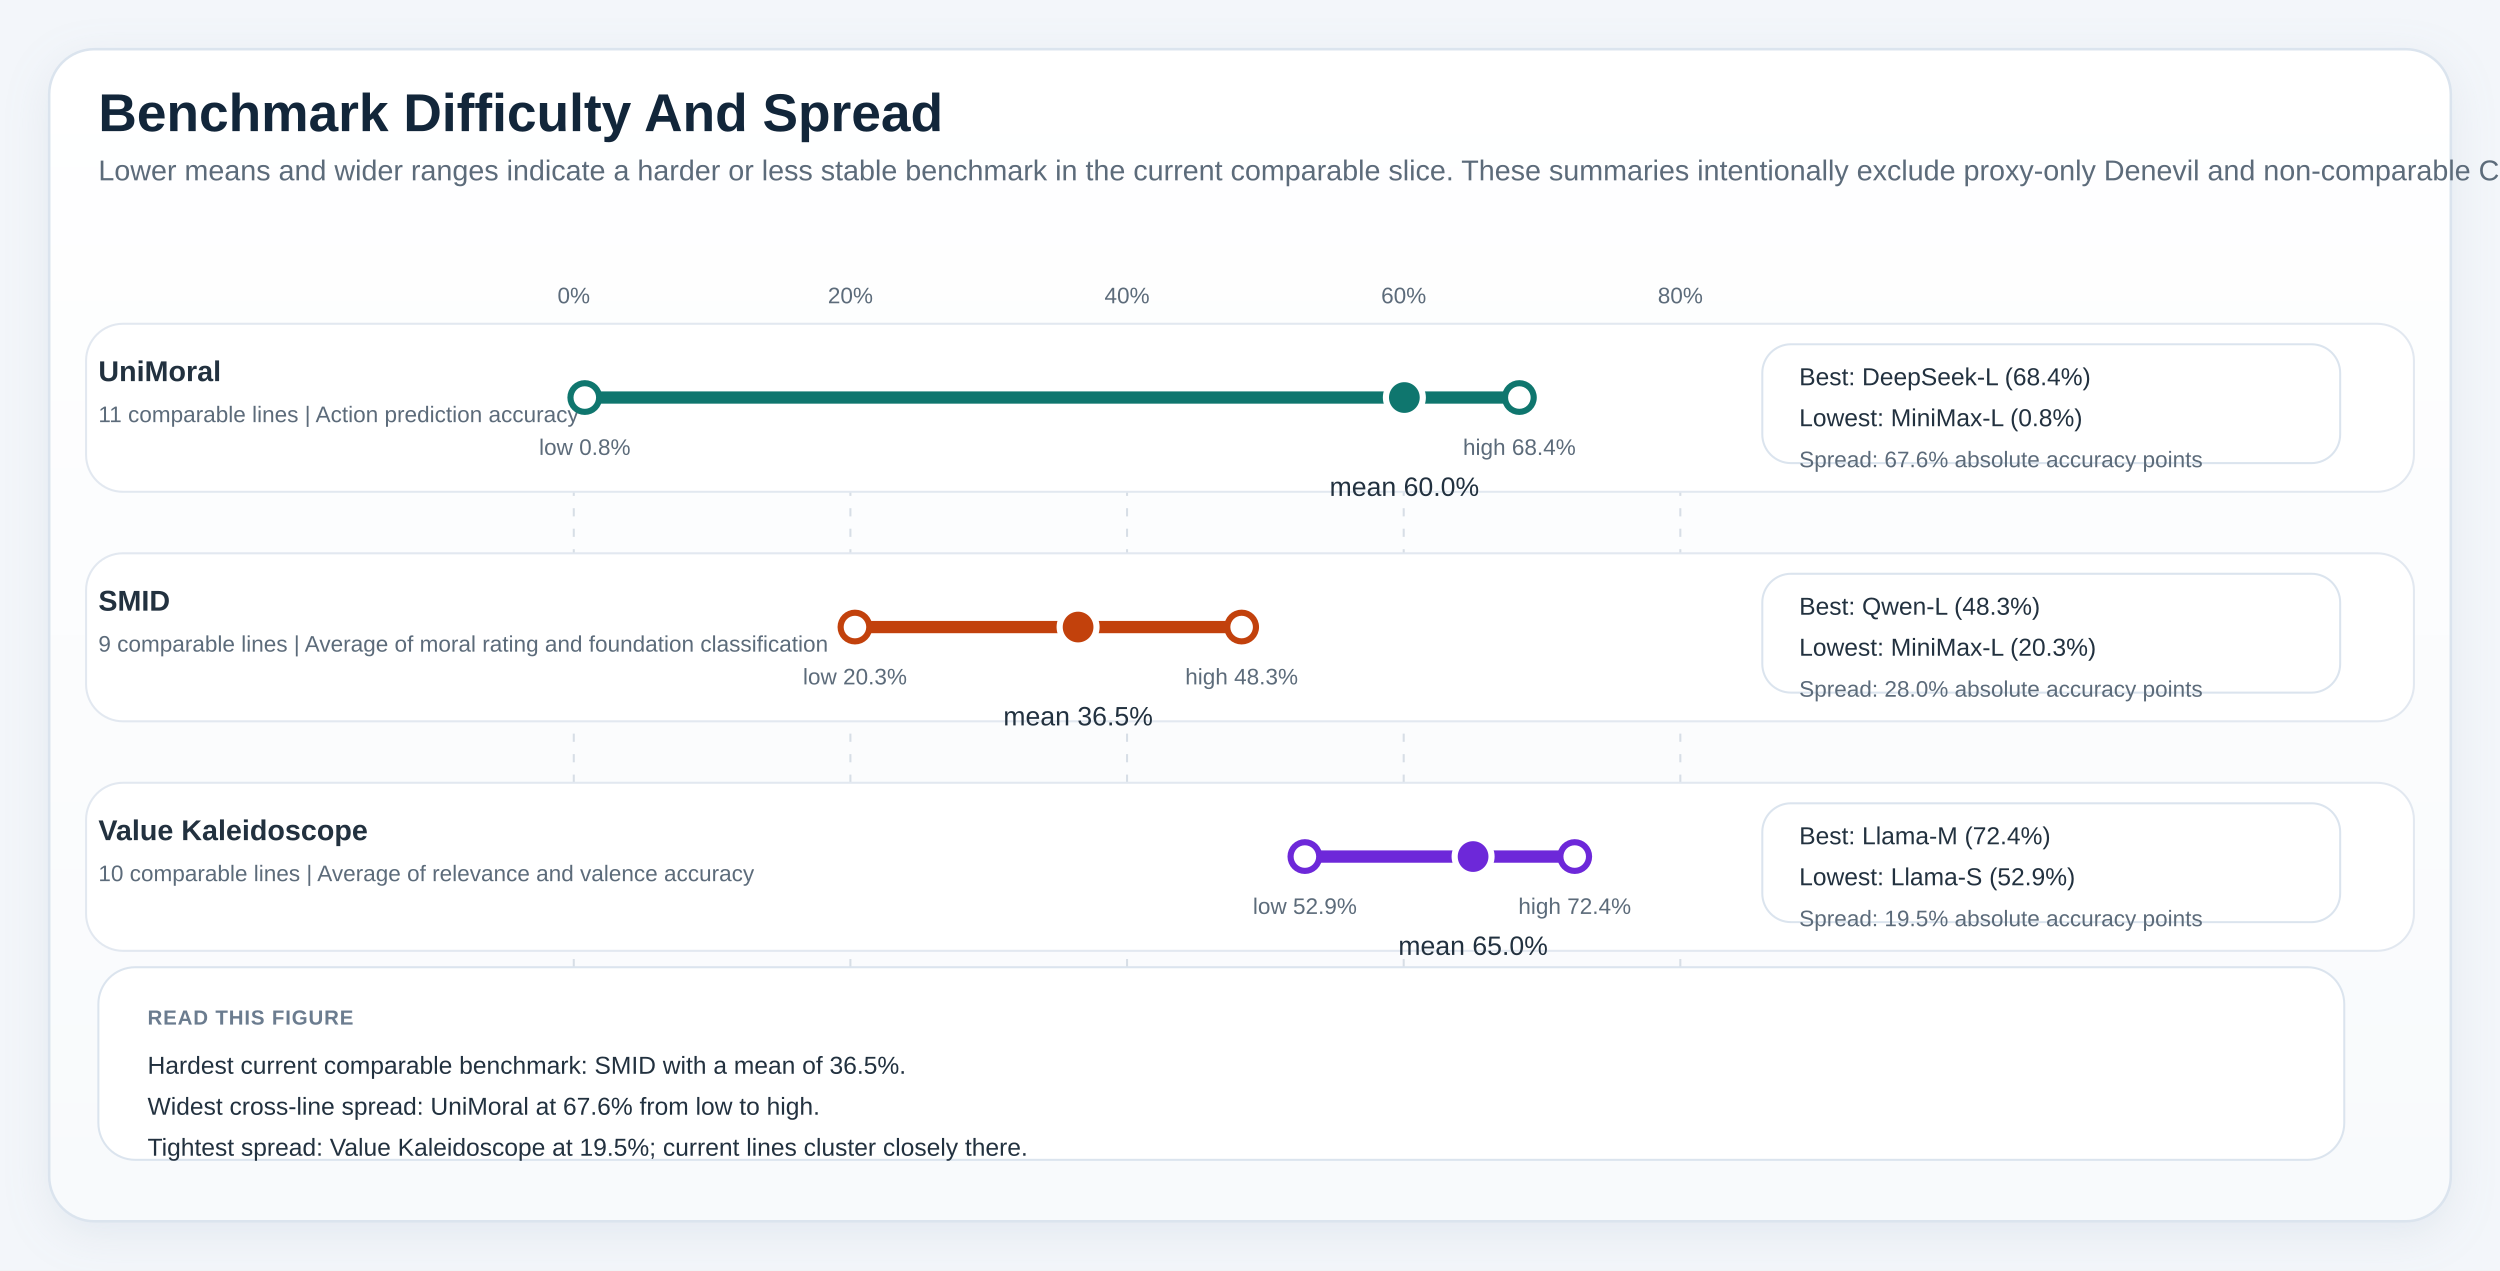
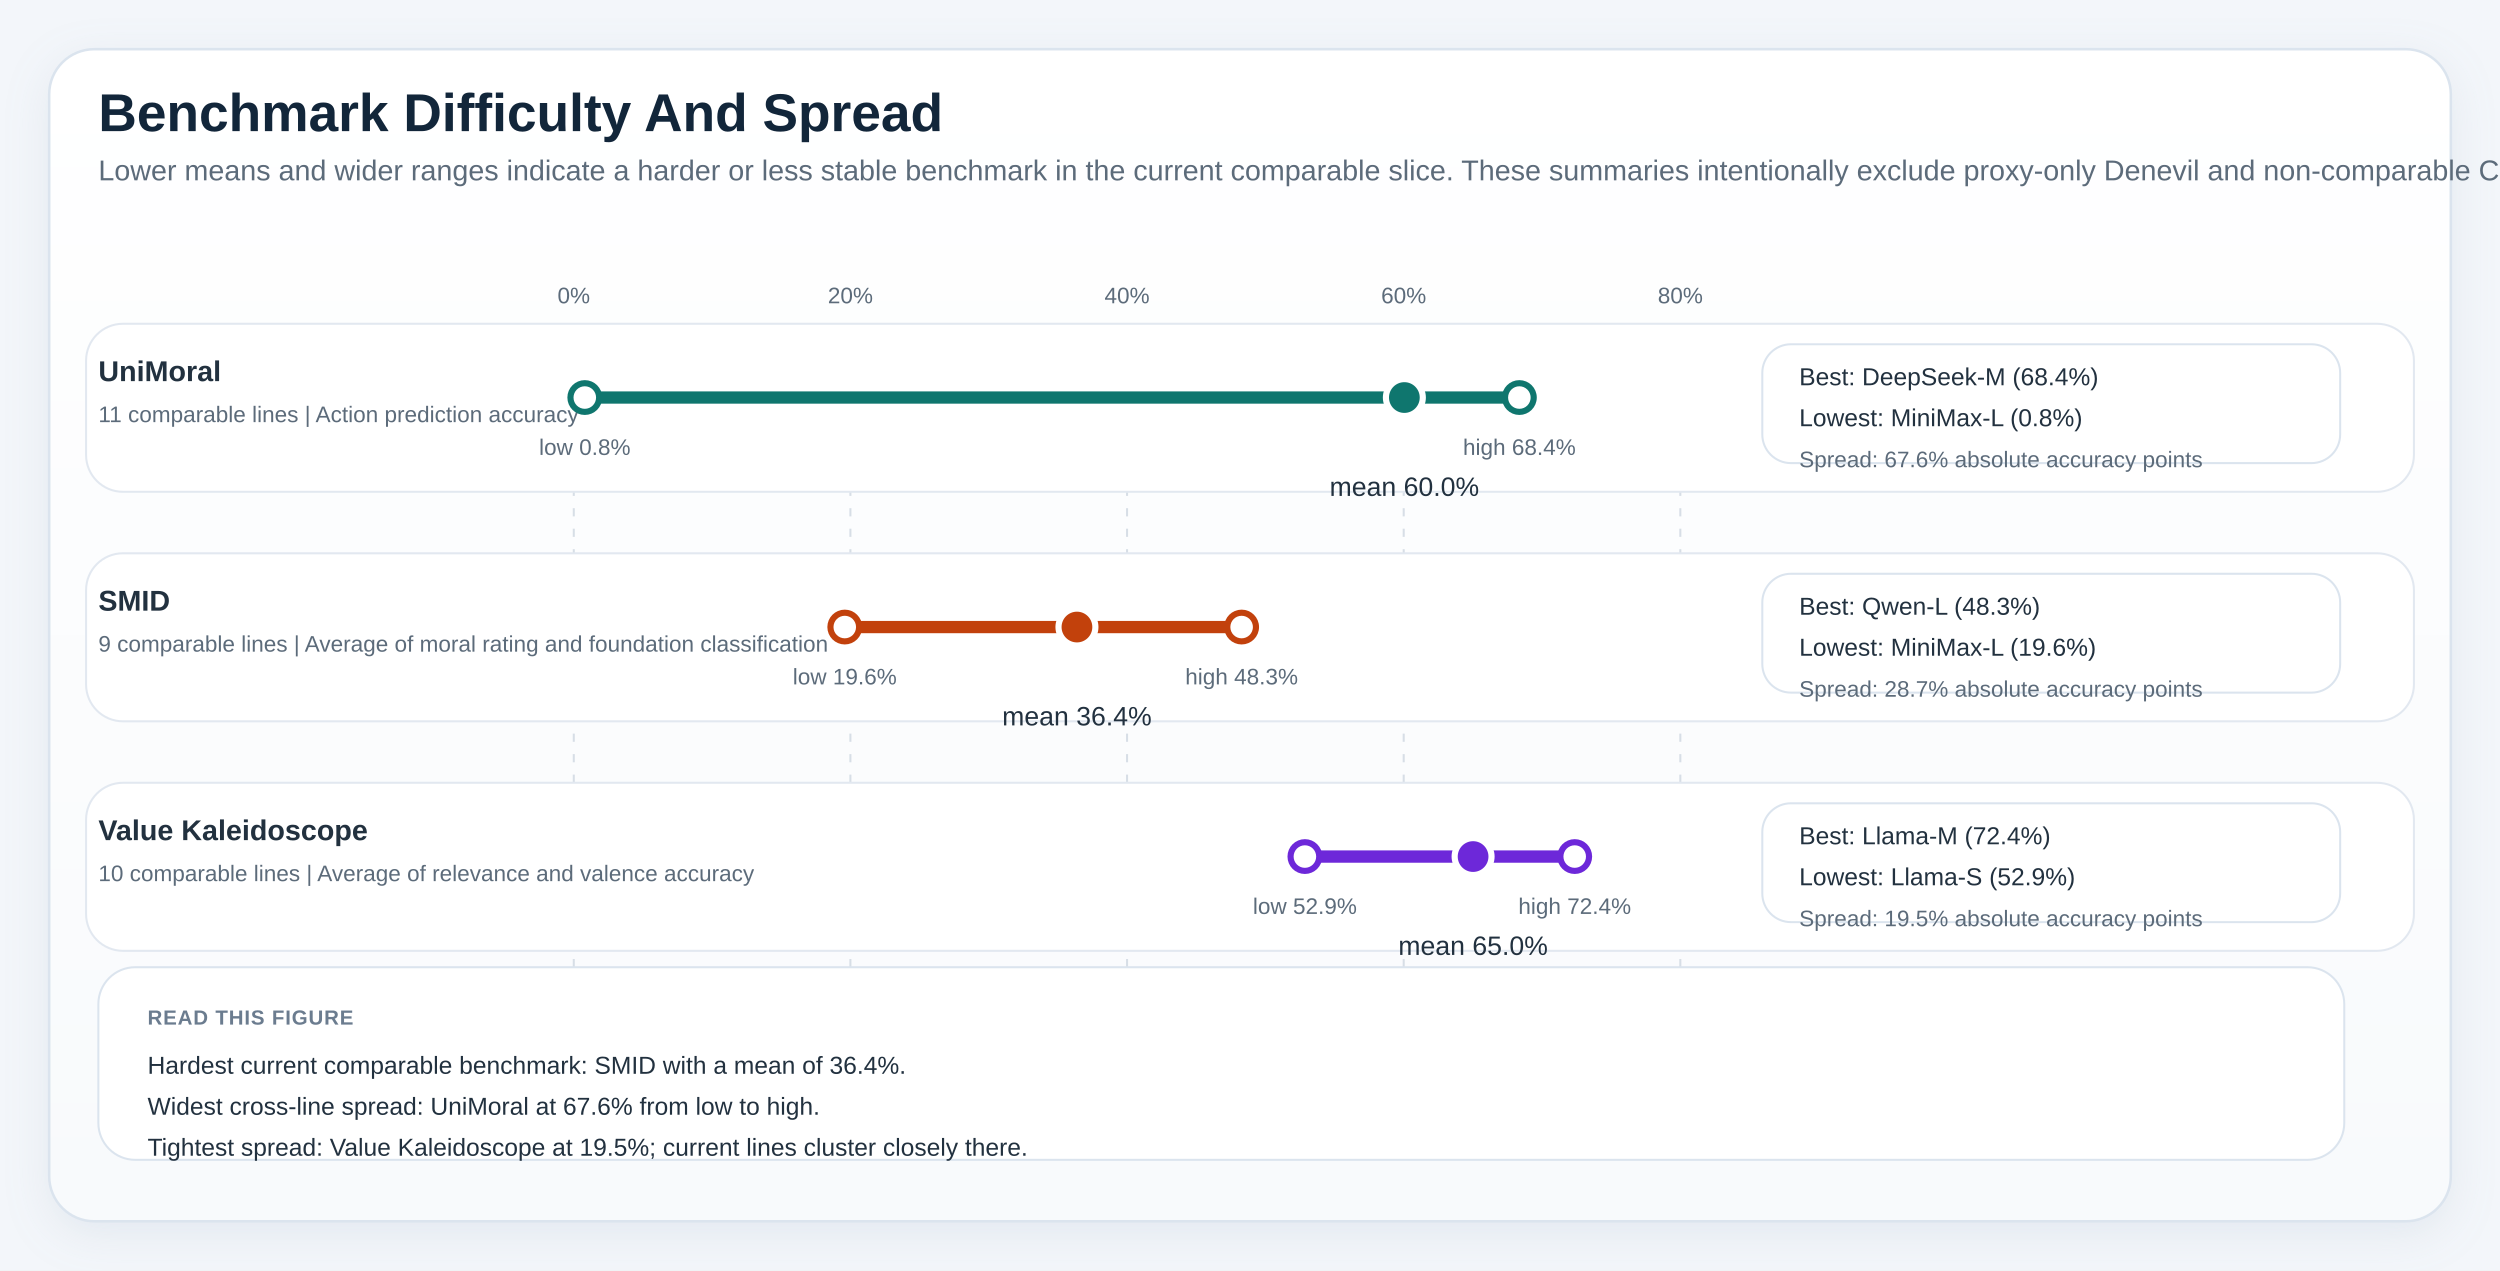
<svg xmlns="http://www.w3.org/2000/svg" viewBox="0 0 1220 620" role="img" preserveAspectRatio="xMidYMin meet" style="max-width:100%;height:auto">
  <defs>
    <linearGradient id="panelGradient" x1="0" x2="0" y1="0" y2="1">
      <stop offset="0%" stop-color="#ffffff" />
      <stop offset="100%" stop-color="#f8fafc" />
    </linearGradient>
    <pattern id="diagonalHatch" width="8" height="8" patternUnits="userSpaceOnUse" patternTransform="rotate(45)">
      <line x1="0" y1="0" x2="0" y2="8" stroke="#cdd6e1" stroke-width="3" />
    </pattern>
    <filter id="softShadow" x="-20%" y="-20%" width="140%" height="140%">
      <feDropShadow dx="0" dy="6" stdDeviation="10" flood-color="#9fb0c2" flood-opacity="0.18" />
    </filter>
    <style>
.canvas { fill: #f3f6fa; }
.title { font: 700 26px 'IBM Plex Sans', 'Helvetica Neue', Arial, sans-serif; fill: #12263a; }
.subtitle { font: 400 14px 'IBM Plex Sans', 'Helvetica Neue', Arial, sans-serif; fill: #5c6b7a; }
.axis { font: 600 14px 'IBM Plex Sans', 'Helvetica Neue', Arial, sans-serif; fill: #22313f; }
.label { font: 500 13px 'IBM Plex Sans', 'Helvetica Neue', Arial, sans-serif; fill: #22313f; }
.metric { font: 700 20px 'IBM Plex Sans', 'Helvetica Neue', Arial, sans-serif; fill: #12263a; }
.celltext { font: 700 16px 'IBM Plex Sans', 'Helvetica Neue', Arial, sans-serif; fill: #ffffff; }
.celltext-dark { font: 700 16px 'IBM Plex Sans', 'Helvetica Neue', Arial, sans-serif; fill: #173042; }
.cellsub { font: 500 11px 'IBM Plex Sans', 'Helvetica Neue', Arial, sans-serif; fill: rgba(255,255,255,0.88); }
.cellsub-dark { font: 600 11px 'IBM Plex Sans', 'Helvetica Neue', Arial, sans-serif; fill: #385062; }
.body { font: 500 12px 'IBM Plex Sans', 'Helvetica Neue', Arial, sans-serif; fill: #22313f; }
.small { font: 500 11px 'IBM Plex Sans', 'Helvetica Neue', Arial, sans-serif; fill: #5c6b7a; }
.tiny { font: 600 10px 'IBM Plex Sans', 'Helvetica Neue', Arial, sans-serif; fill: #6b7c8f; letter-spacing: 0.04em; }
.grid { fill: #ffffff; stroke: #d7dee6; stroke-width: 1.25; }
.panel { fill: url(#panelGradient); stroke: #dbe4ee; stroke-width: 1.25; filter: url(#softShadow); }
.subpanel { fill: #ffffff; stroke: #e2e8f0; stroke-width: 1; }
.legend-card { fill: #ffffff; stroke: #dbe4ee; stroke-width: 1; }
.guide { stroke: #d7dee6; stroke-width: 1; stroke-dasharray: 4 6; }
.baseline { stroke: #aab7c6; stroke-width: 1.1; }
.muted-cell { fill: #eef2f7; stroke: #d7dee6; stroke-width: 1; }
.muted-bar { fill: #ecf1f6; stroke: #d7dee6; stroke-width: 1; }
.outline { stroke: rgba(255,255,255,0.9); stroke-width: 1; }
</style>
  </defs>
  <rect x="0" y="0" width="1220" height="620" class="canvas" />
  <rect x="24" y="24" width="1172" height="572" rx="22" class="panel" />
  <text x="48" y="64" class="title">Benchmark Difficulty And Spread</text>
  <text x="48" y="88" class="subtitle">Lower means and wider ranges indicate a harder or less stable benchmark in the current comparable slice. These summaries intentionally exclude proxy-only Denevil and non-comparable CCD-Bench.</text>
  <line x1="280.00" y1="158" x2="280.00" y2="482" class="guide" />
  <text x="280.00" y="148" text-anchor="middle" class="small">0%</text>
  <line x1="415.00" y1="158" x2="415.00" y2="482" class="guide" />
  <text x="415.00" y="148" text-anchor="middle" class="small">20%</text>
  <line x1="550.00" y1="158" x2="550.00" y2="482" class="guide" />
  <text x="550.00" y="148" text-anchor="middle" class="small">40%</text>
  <line x1="685.00" y1="158" x2="685.00" y2="482" class="guide" />
  <text x="685.00" y="148" text-anchor="middle" class="small">60%</text>
  <line x1="820.00" y1="158" x2="820.00" y2="482" class="guide" />
  <text x="820.00" y="148" text-anchor="middle" class="small">80%</text>
  <rect x="42" y="158" width="1136" height="82" rx="18" class="subpanel" />
  <text x="48" y="186" class="axis">UniMoral</text>
  <text x="48" y="206" class="small">11 comparable lines | Action prediction accuracy</text>
  <line x1="285.38" y1="194" x2="741.45" y2="194" stroke="#0f766e" stroke-width="6" stroke-linecap="round" />
  <circle cx="285.38" cy="194" r="7" fill="#ffffff" stroke="#0f766e" stroke-width="3" />
  <circle cx="741.45" cy="194" r="7" fill="#ffffff" stroke="#0f766e" stroke-width="3" />
  <circle cx="685.33" cy="194" r="9" fill="#0f766e" stroke="#ffffff" stroke-width="3" />
  <text x="285.38" y="222" text-anchor="middle" class="small">low 0.8%</text>
  <text x="685.33" y="242" text-anchor="middle" class="label">mean 60.0%</text>
  <text x="741.45" y="222" text-anchor="middle" class="small">high 68.4%</text>
  <rect x="860" y="168" width="282" height="58" rx="14" class="legend-card" />
-   <text x="878" y="188" class="body">Best: DeepSeek-L (68.4%)</text>
+   <text x="878" y="188" class="body">Best: DeepSeek-M (68.4%)</text>
  <text x="878" y="208" class="body">Lowest: MiniMax-L (0.8%)</text>
  <text x="878" y="228" class="small">Spread: 67.6% absolute accuracy points</text>
  <rect x="42" y="270" width="1136" height="82" rx="18" class="subpanel" />
  <text x="48" y="298" class="axis">SMID</text>
  <text x="48" y="318" class="small">9 comparable lines | Average of moral rating and foundation classification</text>
-   <line x1="417.22" y1="306" x2="605.91" y2="306" stroke="#c2410c" stroke-width="6" stroke-linecap="round" />
-   <circle cx="417.22" cy="306" r="7" fill="#ffffff" stroke="#c2410c" stroke-width="3" />
+   <line x1="412.25" y1="306" x2="605.91" y2="306" stroke="#c2410c" stroke-width="6" stroke-linecap="round" />
+   <circle cx="412.25" cy="306" r="7" fill="#ffffff" stroke="#c2410c" stroke-width="3" />
  <circle cx="605.91" cy="306" r="7" fill="#ffffff" stroke="#c2410c" stroke-width="3" />
-   <circle cx="526.11" cy="306" r="9" fill="#c2410c" stroke="#ffffff" stroke-width="3" />
-   <text x="417.22" y="334" text-anchor="middle" class="small">low 20.3%</text>
-   <text x="526.11" y="354" text-anchor="middle" class="label">mean 36.5%</text>
+   <circle cx="525.55" cy="306" r="9" fill="#c2410c" stroke="#ffffff" stroke-width="3" />
+   <text x="412.25" y="334" text-anchor="middle" class="small">low 19.6%</text>
+   <text x="525.55" y="354" text-anchor="middle" class="label">mean 36.4%</text>
  <text x="605.91" y="334" text-anchor="middle" class="small">high 48.3%</text>
  <rect x="860" y="280" width="282" height="58" rx="14" class="legend-card" />
  <text x="878" y="300" class="body">Best: Qwen-L (48.3%)</text>
-   <text x="878" y="320" class="body">Lowest: MiniMax-L (20.3%)</text>
-   <text x="878" y="340" class="small">Spread: 28.0% absolute accuracy points</text>
+   <text x="878" y="320" class="body">Lowest: MiniMax-L (19.6%)</text>
+   <text x="878" y="340" class="small">Spread: 28.7% absolute accuracy points</text>
  <rect x="42" y="382" width="1136" height="82" rx="18" class="subpanel" />
  <text x="48" y="410" class="axis">Value Kaleidoscope</text>
  <text x="48" y="430" class="small">10 comparable lines | Average of relevance and valence accuracy</text>
  <line x1="636.79" y1="418" x2="768.46" y2="418" stroke="#6d28d9" stroke-width="6" stroke-linecap="round" />
  <circle cx="636.79" cy="418" r="7" fill="#ffffff" stroke="#6d28d9" stroke-width="3" />
  <circle cx="768.46" cy="418" r="7" fill="#ffffff" stroke="#6d28d9" stroke-width="3" />
  <circle cx="718.87" cy="418" r="9" fill="#6d28d9" stroke="#ffffff" stroke-width="3" />
  <text x="636.79" y="446" text-anchor="middle" class="small">low 52.9%</text>
  <text x="718.87" y="466" text-anchor="middle" class="label">mean 65.0%</text>
  <text x="768.46" y="446" text-anchor="middle" class="small">high 72.4%</text>
  <rect x="860" y="392" width="282" height="58" rx="14" class="legend-card" />
  <text x="878" y="412" class="body">Best: Llama-M (72.4%)</text>
  <text x="878" y="432" class="body">Lowest: Llama-S (52.9%)</text>
  <text x="878" y="452" class="small">Spread: 19.5% absolute accuracy points</text>
  <rect x="48" y="472" width="1096" height="94" rx="18" class="legend-card" />
  <text x="72" y="500" class="tiny">READ THIS FIGURE</text>
-   <text x="72" y="524" class="body">Hardest current comparable benchmark: SMID with a mean of 36.5%.</text>
+   <text x="72" y="524" class="body">Hardest current comparable benchmark: SMID with a mean of 36.4%.</text>
  <text x="72" y="544" class="body">Widest cross-line spread: UniMoral at 67.6% from low to high.</text>
  <text x="72" y="564" class="body">Tightest spread: Value Kaleidoscope at 19.5%; current lines cluster closely there.</text>
</svg>
